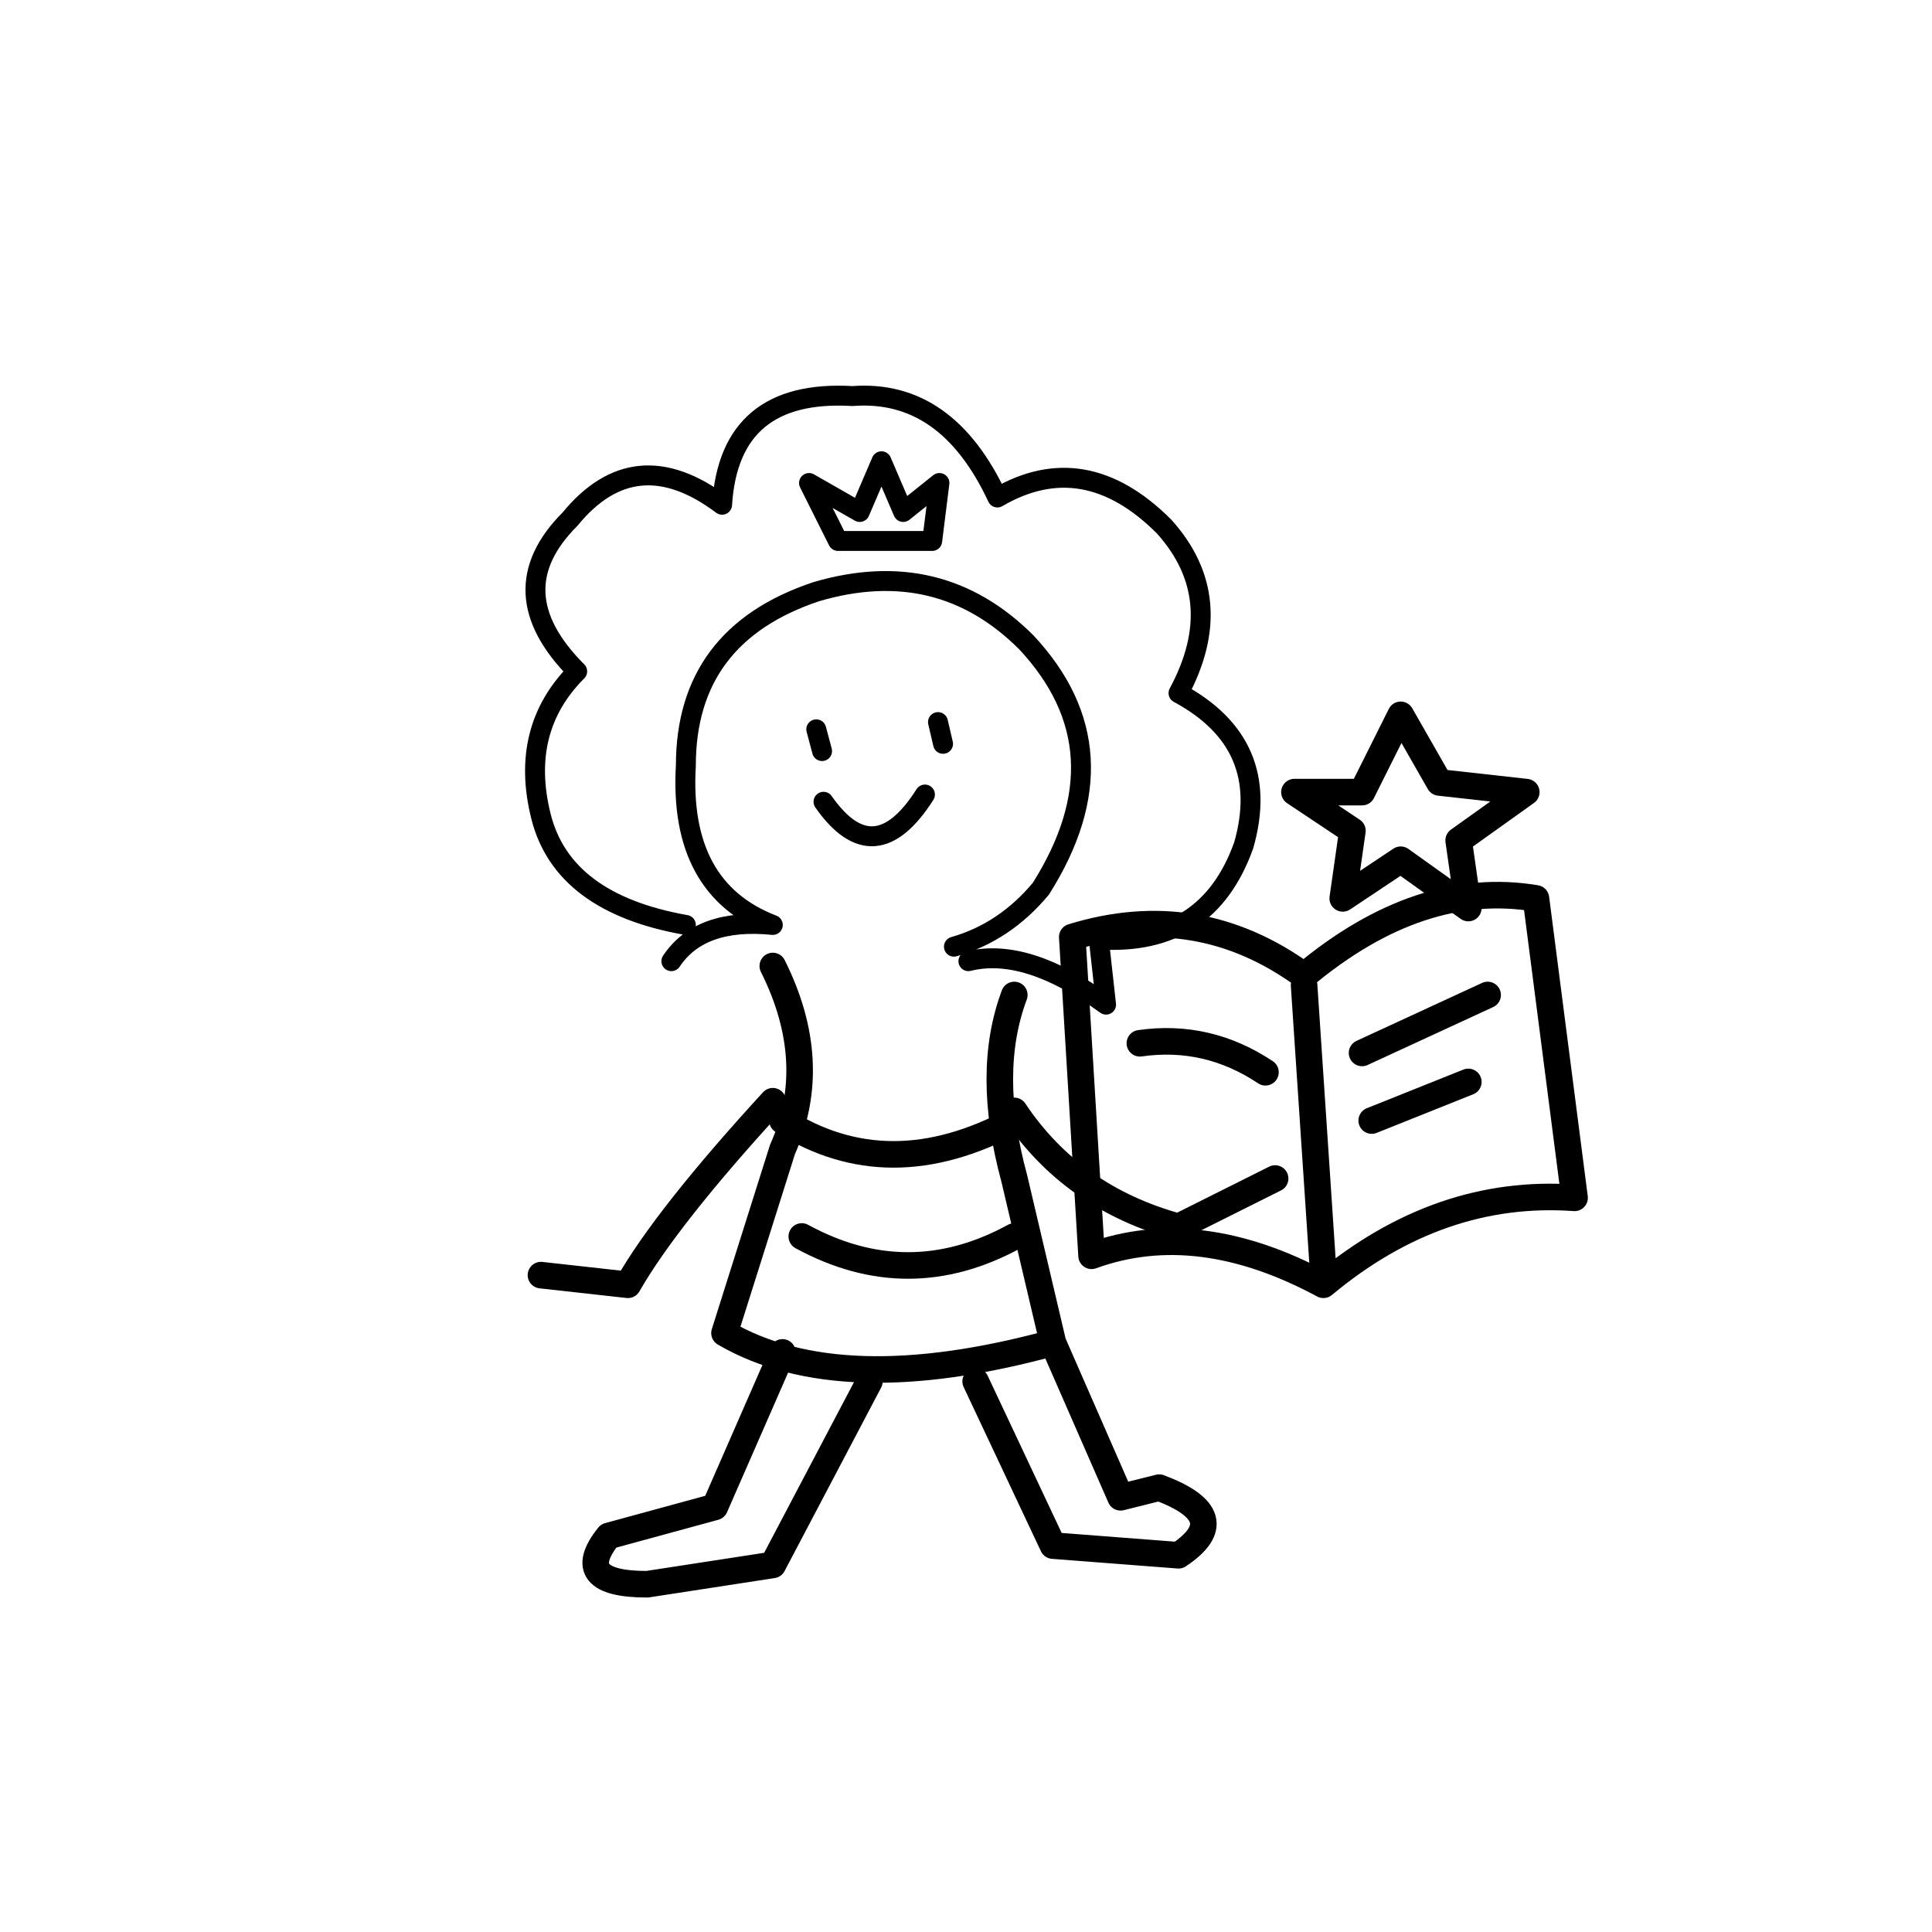
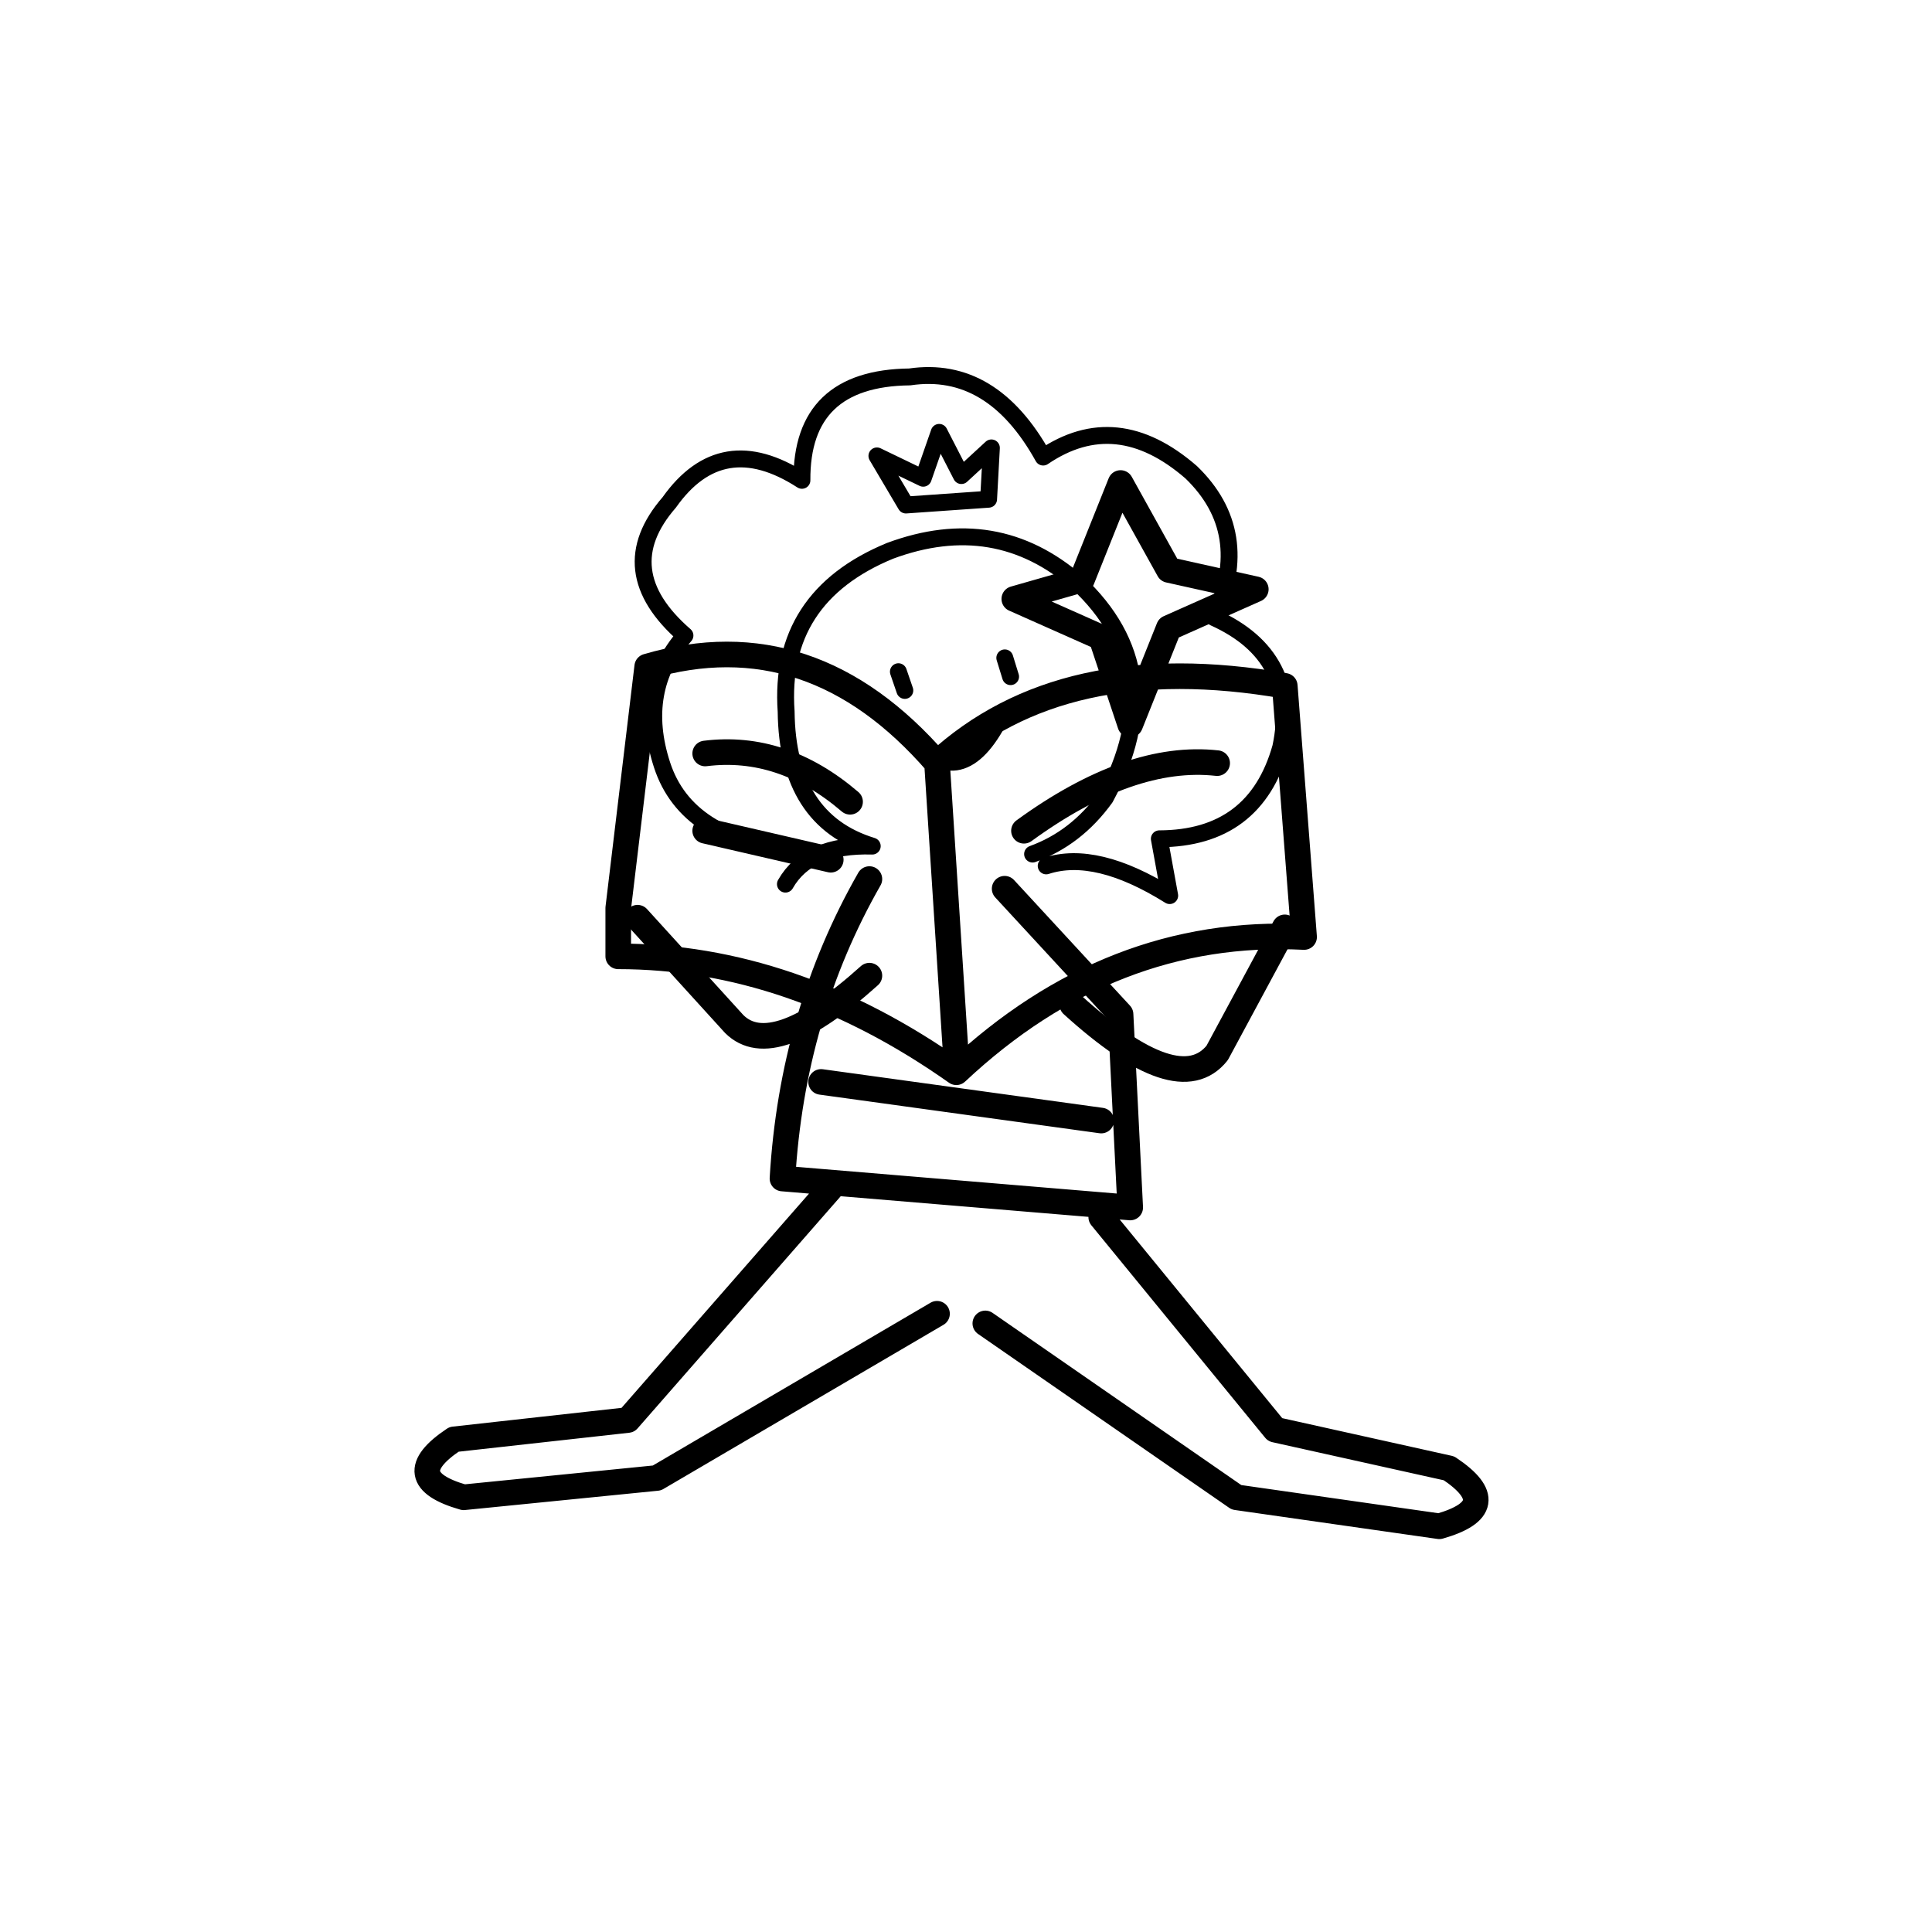
<svg xmlns="http://www.w3.org/2000/svg" viewBox="0 0 200 200">
-   <g fill="none" stroke="#000" stroke-width="2.75" stroke-linecap="round" stroke-linejoin="round">
-     <path d="M68 101Q51 98 48 86T53 66Q42 55 52 45Q61 34 73 43Q74 27 91 28Q104 27 111 42Q123 35 134 46Q143 56 136 69Q149 76 145 90Q140 104 125 103L126 112Q115 104 107 106M66 106q4-6 14-5 M80 101Q67 96 68 79Q68 61 86 55Q103 50 115 62Q129 77 117 96Q112 102 105 104 M86 74l.8 3m16-4 .7 3 M87 84q7 10 14-1 M89 48l-4-8 7 4 3-7 3 7 5-4-1 8z" transform="translate(20 20) scale(.75) rotate(0 96 104)" />
-     <path d="M80 100q5 10 1 19l-6 19q12 7 34 1l-4-17q-3-11 0-19 M81 116q11 7 24 0m-22 12q11 6 22 0 M81 140l-7 16-11 3q-4 5 4 5l13-2 10-19m11 0 8 17 13 1q6-4-2-7l-4 1-7-16" />
-     <path d="M141 82l4-8 4 7 9 1-7 5 1 7-7-5-6 4 1-7-6-4z" opacity="1" />
-     <path d="M80 114q-11 12-15 19l-9-1m49-17q6 9 17 12l10-5" transform="rotate(0 97 115)" />
-     <path d="M111 97q13-4 24 4 12-10 24-8l4 31q-14-1-26 9-13-7-24-3z M135 102l2 30 M118 108q7-1 13 3m10-2 13-6m-12 13 10-4" transform="translate(0 0)" />
+   <g fill="none" stroke="#000" stroke-width="2.65" stroke-linecap="round" stroke-linejoin="round" transform="translate(0 0)">
+     <path d="M68 101Q51 98 48 86T53 66Q42 55 52 45Q61 34 73 43Q74 27 91 28Q104 27 111 42Q123 35 134 46Q143 56 136 69Q149 76 145 90Q140 104 125 103L126 112Q115 104 107 106M66 106q4-6 14-5 M80 101Q67 96 68 79Q68 61 86 55Q103 50 115 62Q129 77 117 96Q112 102 105 104 M86 74l.8 3m16-4 .7 3 M87 84q7 10 14-1 M89 48l-4-8 7 4 3-7 3 7 5-4-1 8z" transform="translate(100 75) rotate(-4) scale(0.66) translate(-96 -83)" />
+     <path d="M90 91q-8 14-9 31l36 3-1-20-12-13 M85 112l29 4 M86 123L65 147l-18 2q-6 4 1 6l20-2 29-17 M114 126l18 22 18 4q6 4-1 6l-21-3-26-18" />
+     <g transform="rotate(0 96 105)">
+       <path d="M90 101q-10 9-14 5l-10-11 m45 9q11 10 15 5l7-13" />
+       <path d="M64 94l3-25q17-5 30 10 13-12 36-8l2 26q-20-1-36 14-17-12-35-12z M97 79l2 31 M73 78q8-1 15 5m-15 3 13 3 M106 86q11-8 20-7 M112 60l4-10 5 9 9 2-9 4-4 10-3-9-9-4z" />
+     </g>
  </g>
</svg>
